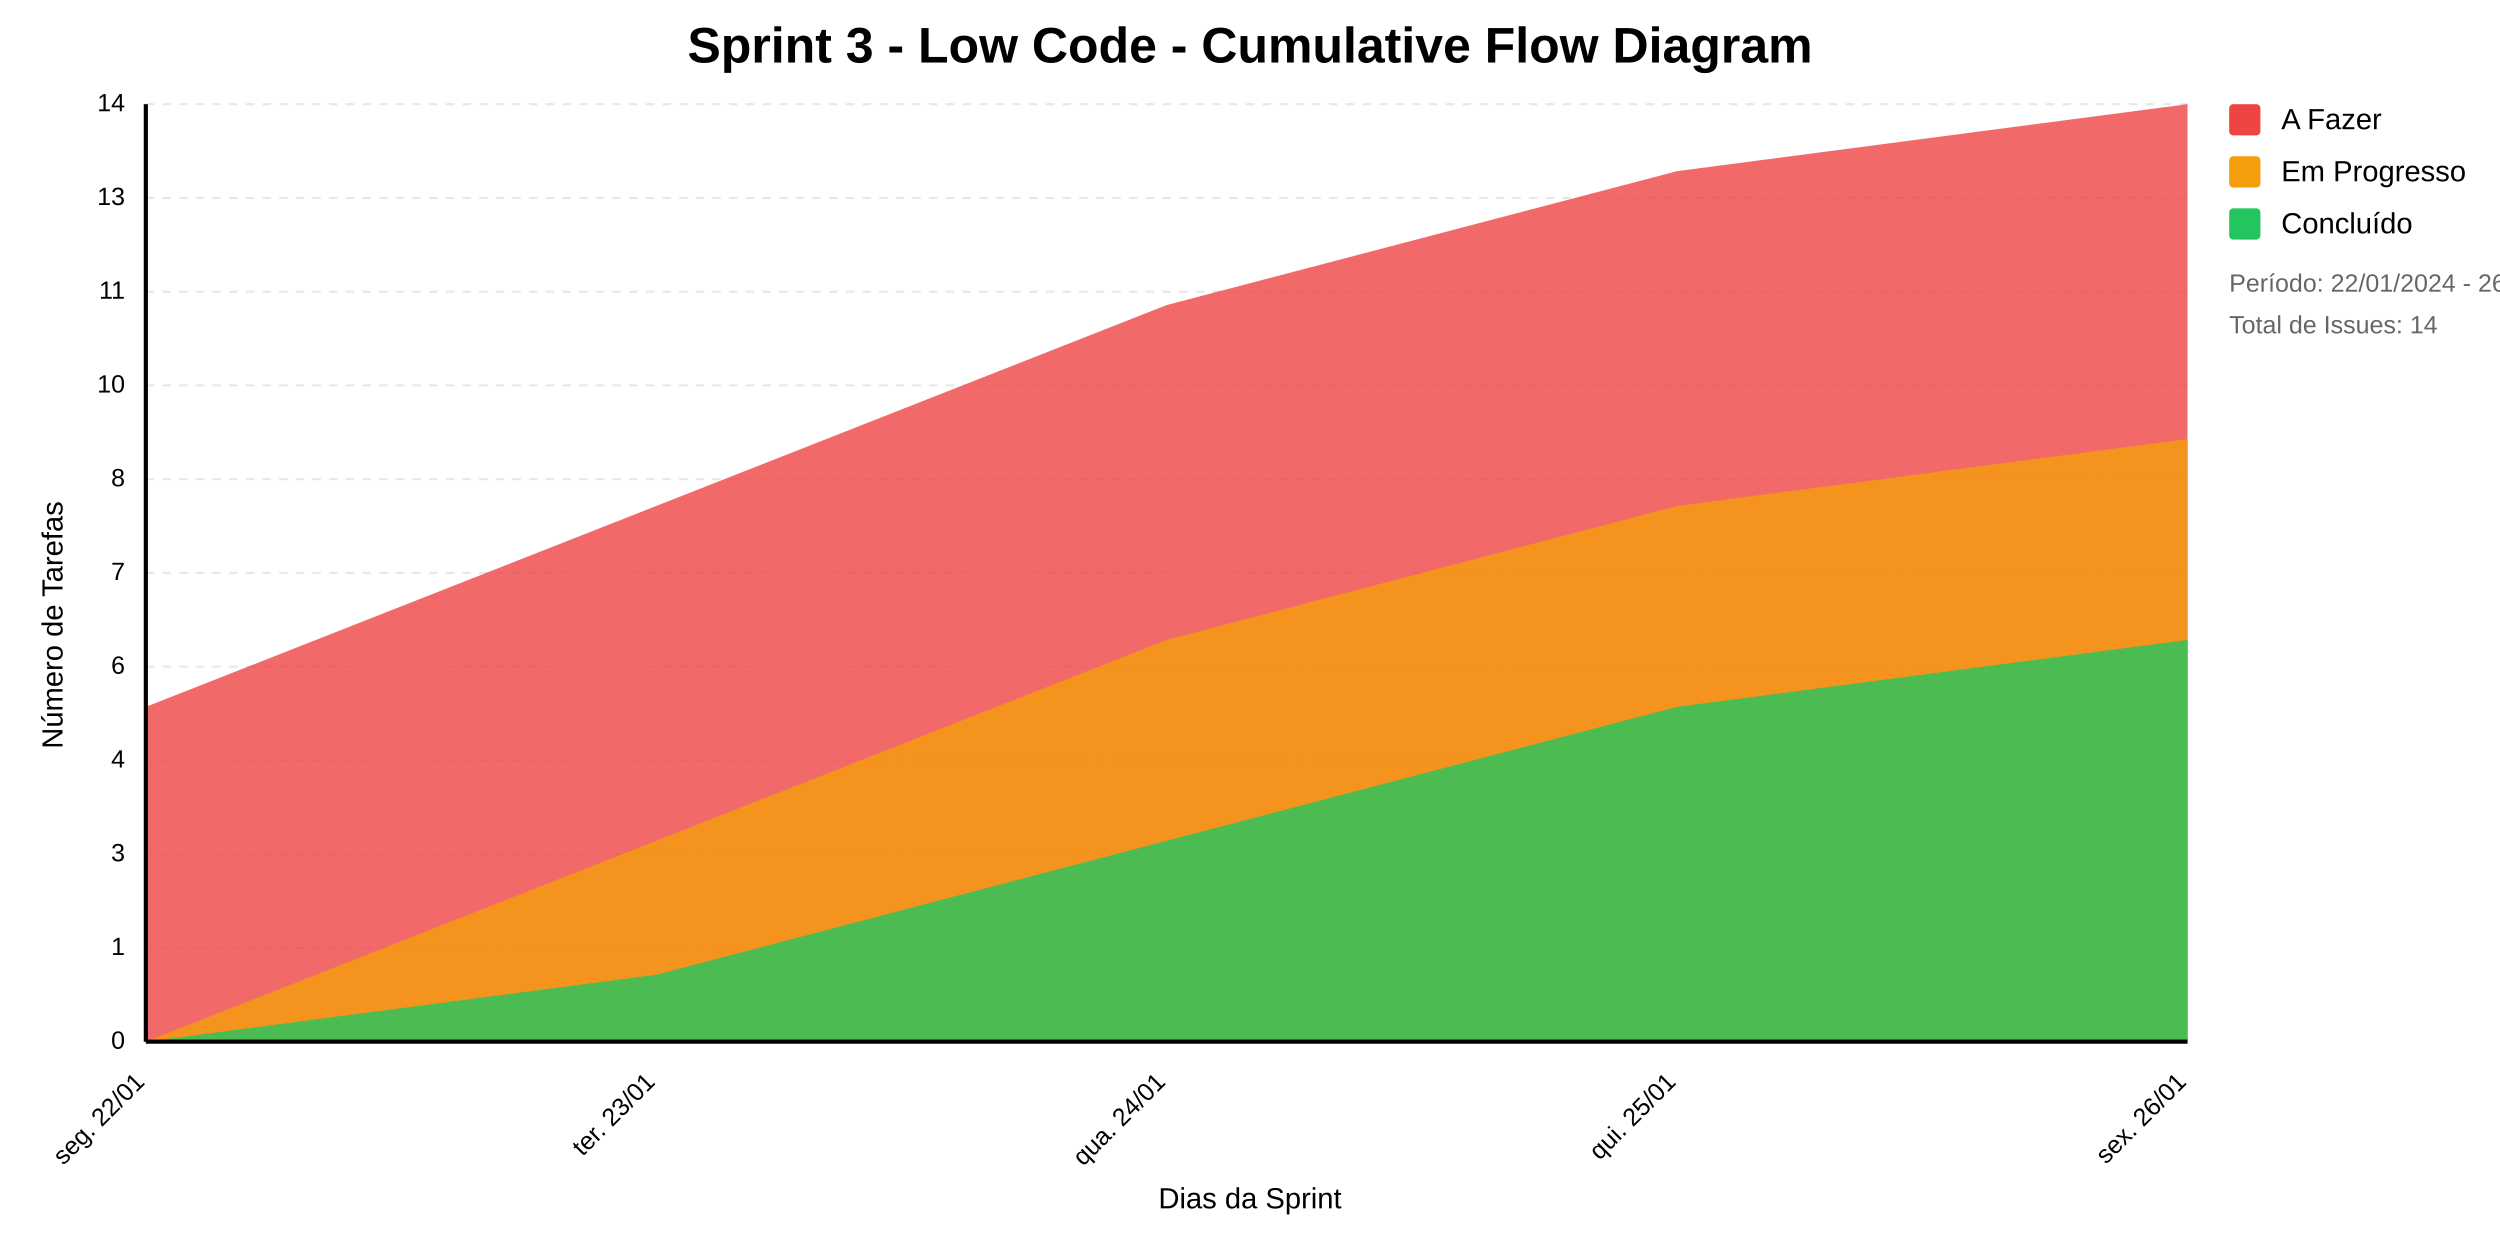
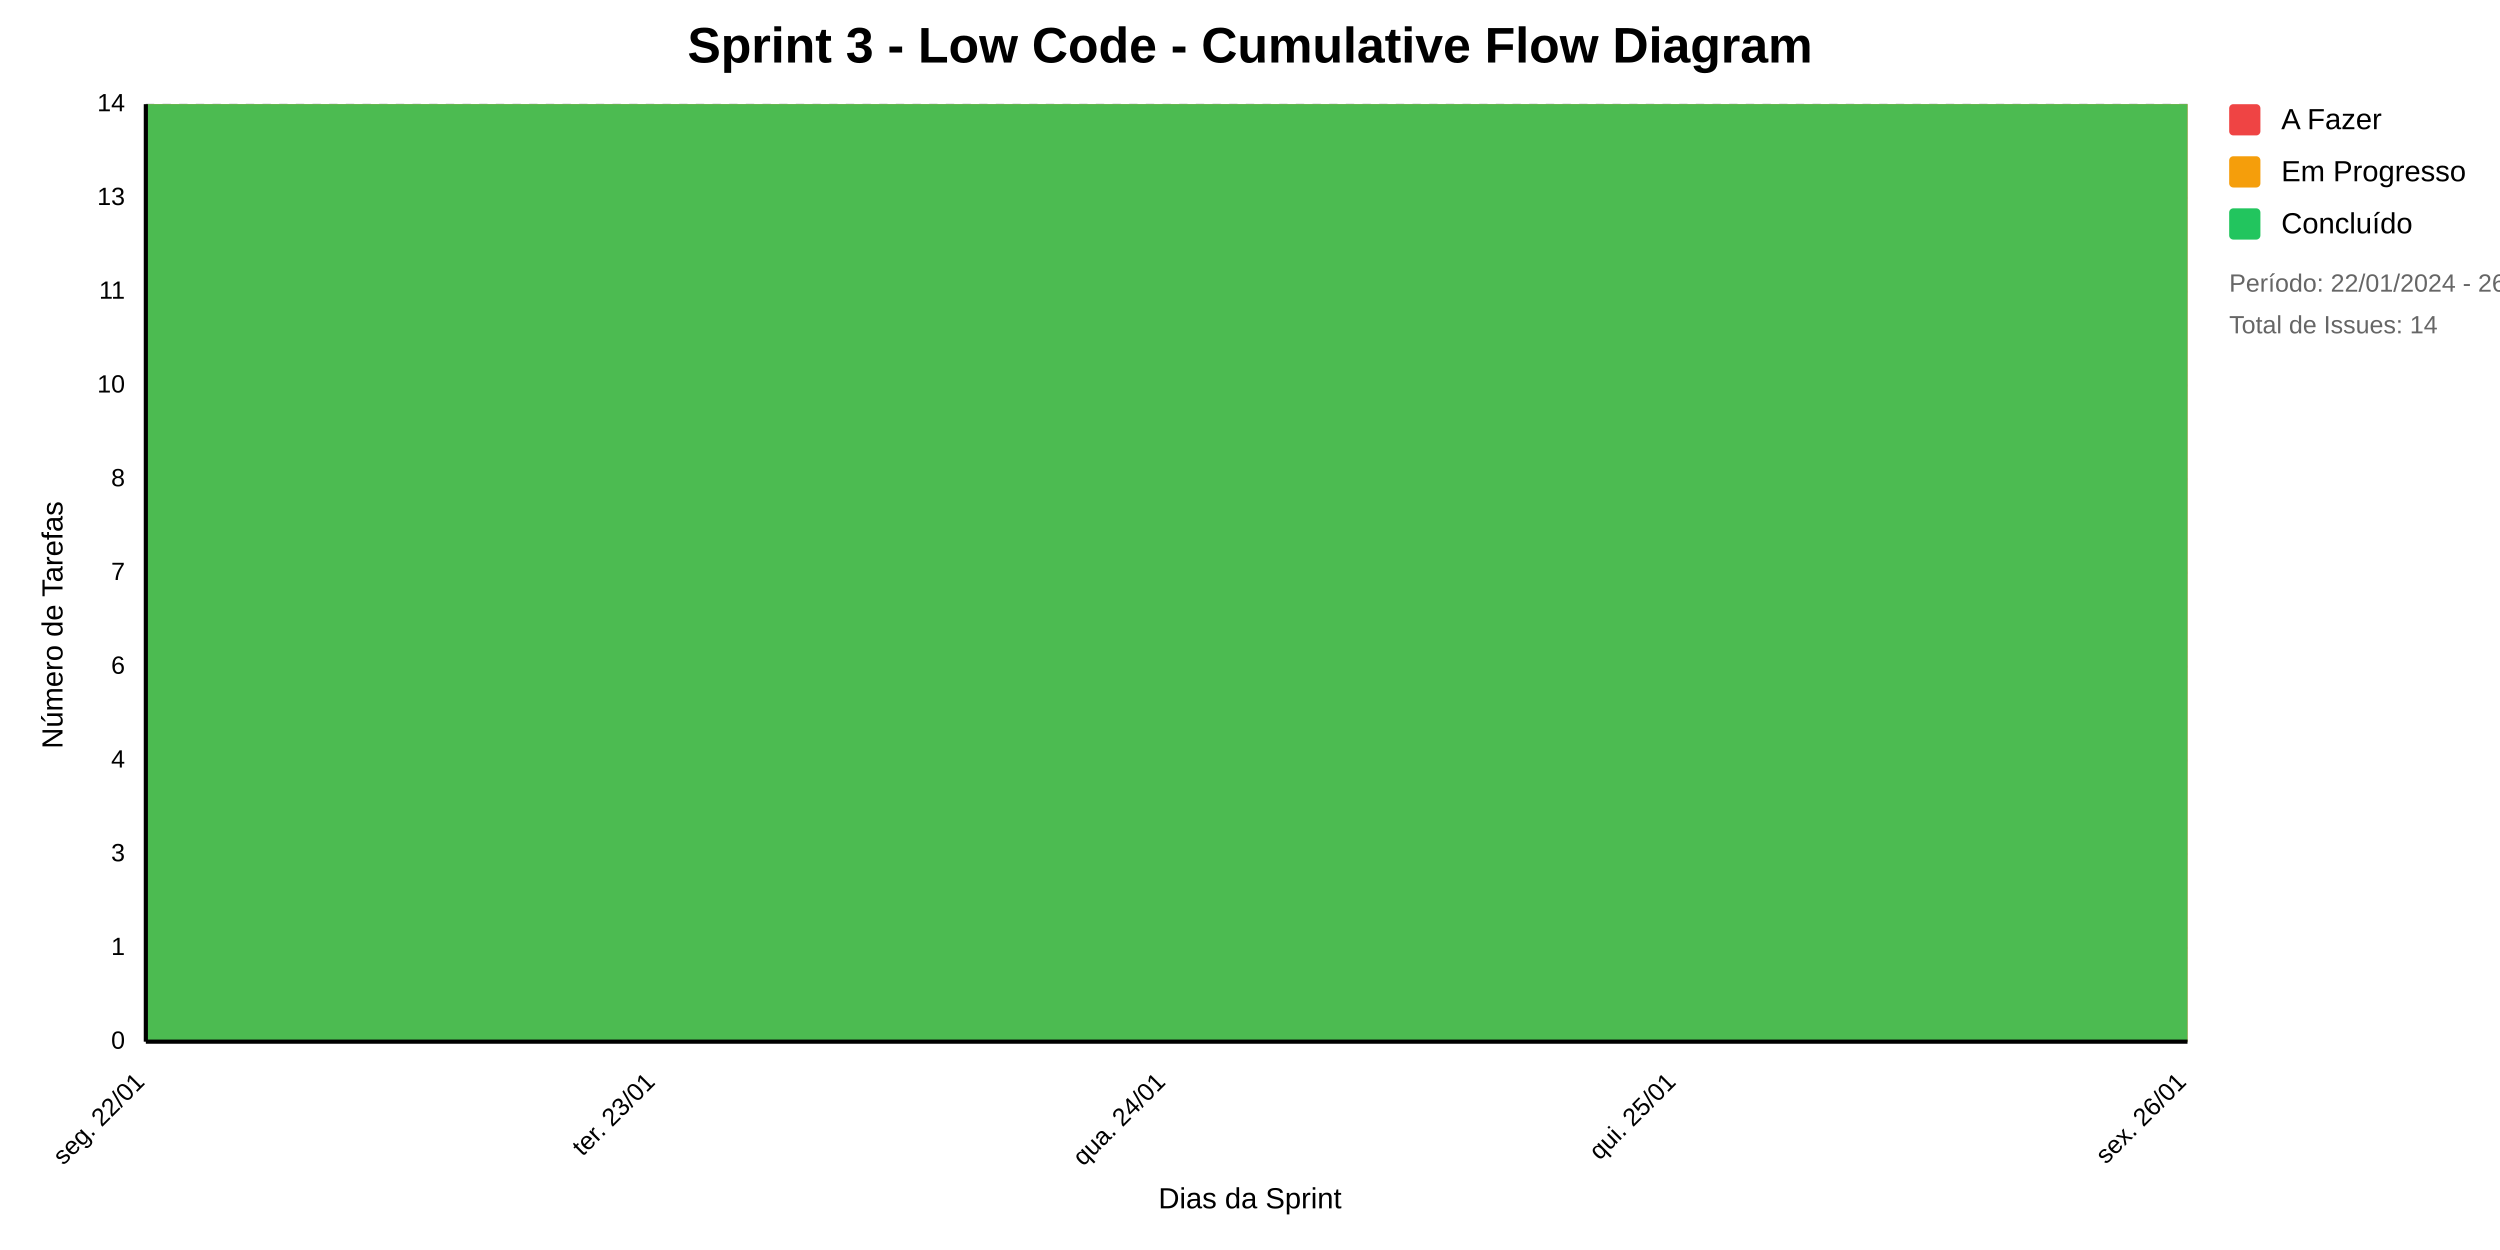
<svg xmlns="http://www.w3.org/2000/svg" viewBox="0 0 1200 600">
  <defs>
    <style>
            text { font-family: Arial, sans-serif; }
            .title { font-size: 24px; font-weight: bold; }
            .label { font-size: 14px; }
            .value { font-size: 12px; fill: #666666; }
            .axis { font-size: 12px; }
            .legend { font-size: 14px; }
          </style>
  </defs>
  <rect width="1200" height="600" fill="white" />
  <line x1="70" y1="50" x2="1050" y2="50" stroke="#e5e7eb" stroke-dasharray="4" />
  <text x="60" y="50" text-anchor="end" class="axis" dominant-baseline="middle">14</text>
  <line x1="70" y1="95" x2="1050" y2="95" stroke="#e5e7eb" stroke-dasharray="4" />
  <text x="60" y="95" text-anchor="end" class="axis" dominant-baseline="middle">13</text>
  <line x1="70" y1="140" x2="1050" y2="140" stroke="#e5e7eb" stroke-dasharray="4" />
  <text x="60" y="140" text-anchor="end" class="axis" dominant-baseline="middle">11</text>
  <line x1="70" y1="185" x2="1050" y2="185" stroke="#e5e7eb" stroke-dasharray="4" />
  <text x="60" y="185" text-anchor="end" class="axis" dominant-baseline="middle">10</text>
  <line x1="70" y1="230" x2="1050" y2="230" stroke="#e5e7eb" stroke-dasharray="4" />
  <text x="60" y="230" text-anchor="end" class="axis" dominant-baseline="middle">8</text>
  <line x1="70" y1="275" x2="1050" y2="275" stroke="#e5e7eb" stroke-dasharray="4" />
  <text x="60" y="275" text-anchor="end" class="axis" dominant-baseline="middle">7</text>
  <line x1="70" y1="320" x2="1050" y2="320" stroke="#e5e7eb" stroke-dasharray="4" />
  <text x="60" y="320" text-anchor="end" class="axis" dominant-baseline="middle">6</text>
  <line x1="70" y1="365" x2="1050" y2="365" stroke="#e5e7eb" stroke-dasharray="4" />
  <text x="60" y="365" text-anchor="end" class="axis" dominant-baseline="middle">4</text>
  <line x1="70" y1="410" x2="1050" y2="410" stroke="#e5e7eb" stroke-dasharray="4" />
  <text x="60" y="410" text-anchor="end" class="axis" dominant-baseline="middle">3</text>
  <line x1="70" y1="455" x2="1050" y2="455" stroke="#e5e7eb" stroke-dasharray="4" />
  <text x="60" y="455" text-anchor="end" class="axis" dominant-baseline="middle">1</text>
  <line x1="70" y1="500" x2="1050" y2="500" stroke="#e5e7eb" stroke-dasharray="4" />
  <text x="60" y="500" text-anchor="end" class="axis" dominant-baseline="middle">0</text>
-   <path d="M70,339.286 L315,242.857 L560,146.429 L805,82.143 L1050,50 L1050,500 L805,500 L560,500 L315,500 L70,500 Z" fill="#ef4444" opacity="0.8" />
-   <path d="M70,500 L315,403.571 L560,307.143 L805,242.857 L1050,210.714 L1050,500 L805,500 L560,500 L315,500 L70,500 Z" fill="#f59e0b" opacity="0.8" />
-   <path d="M70,500 L315,467.857 L560,403.571 L805,339.286 L1050,307.143 L1050,500 L805,500 L560,500 L315,500 L70,500 Z" fill="#22c55e" opacity="0.8" />
+   <path d="M70,50 L315,50 L560,50 L805,50 L1050,50 L1050,500 L805,500 L560,500 L315,500 L70,500 Z" fill="#ef4444" opacity="0.8" />
+   <path d="M70,50 L315,50 L560,50 L805,50 L1050,50 L1050,500 L805,500 L560,500 L315,500 L70,500 Z" fill="#f59e0b" opacity="0.8" />
+   <path d="M70,50 L315,50 L560,50 L805,50 L1050,50 L1050,500 L805,500 L560,500 L315,500 L70,500 Z" fill="#22c55e" opacity="0.8" />
  <line x1="70" y1="50" x2="70" y2="500" stroke="black" stroke-width="2" />
  <line x1="70" y1="500" x2="1050" y2="500" stroke="black" stroke-width="2" />
  <text transform="rotate(-45 70 520)" x="70" y="520" text-anchor="end" class="axis">seg. 22/01</text>
  <text transform="rotate(-45 315 520)" x="315" y="520" text-anchor="end" class="axis">ter. 23/01</text>
  <text transform="rotate(-45 560 520)" x="560" y="520" text-anchor="end" class="axis">qua. 24/01</text>
  <text transform="rotate(-45 805 520)" x="805" y="520" text-anchor="end" class="axis">qui. 25/01</text>
  <text transform="rotate(-45 1050 520)" x="1050" y="520" text-anchor="end" class="axis">sex. 26/01</text>
  <text transform="rotate(-90 30 300)" x="30" y="300" text-anchor="middle" class="label">Número de Tarefas</text>
  <text x="600" y="580" text-anchor="middle" class="label">Dias da Sprint</text>
  <text x="600" y="30" text-anchor="middle" class="title">Sprint 3 - Low Code - Cumulative Flow Diagram</text>
  <g transform="translate(1070, 50)">
    <rect width="15" height="15" fill="#ef4444" rx="2" />
    <text x="25" y="12" class="legend">A Fazer</text>
    <rect y="25" width="15" height="15" fill="#f59e0b" rx="2" />
    <text x="25" y="37" class="legend">Em Progresso</text>
    <rect y="50" width="15" height="15" fill="#22c55e" rx="2" />
    <text x="25" y="62" class="legend">Concluído</text>
    <text x="0" y="90" class="value">
            Período: 22/01/2024 - 
            26/01/2024
          </text>
    <text x="0" y="110" class="value">
            Total de Issues: 14
          </text>
  </g>
</svg>
